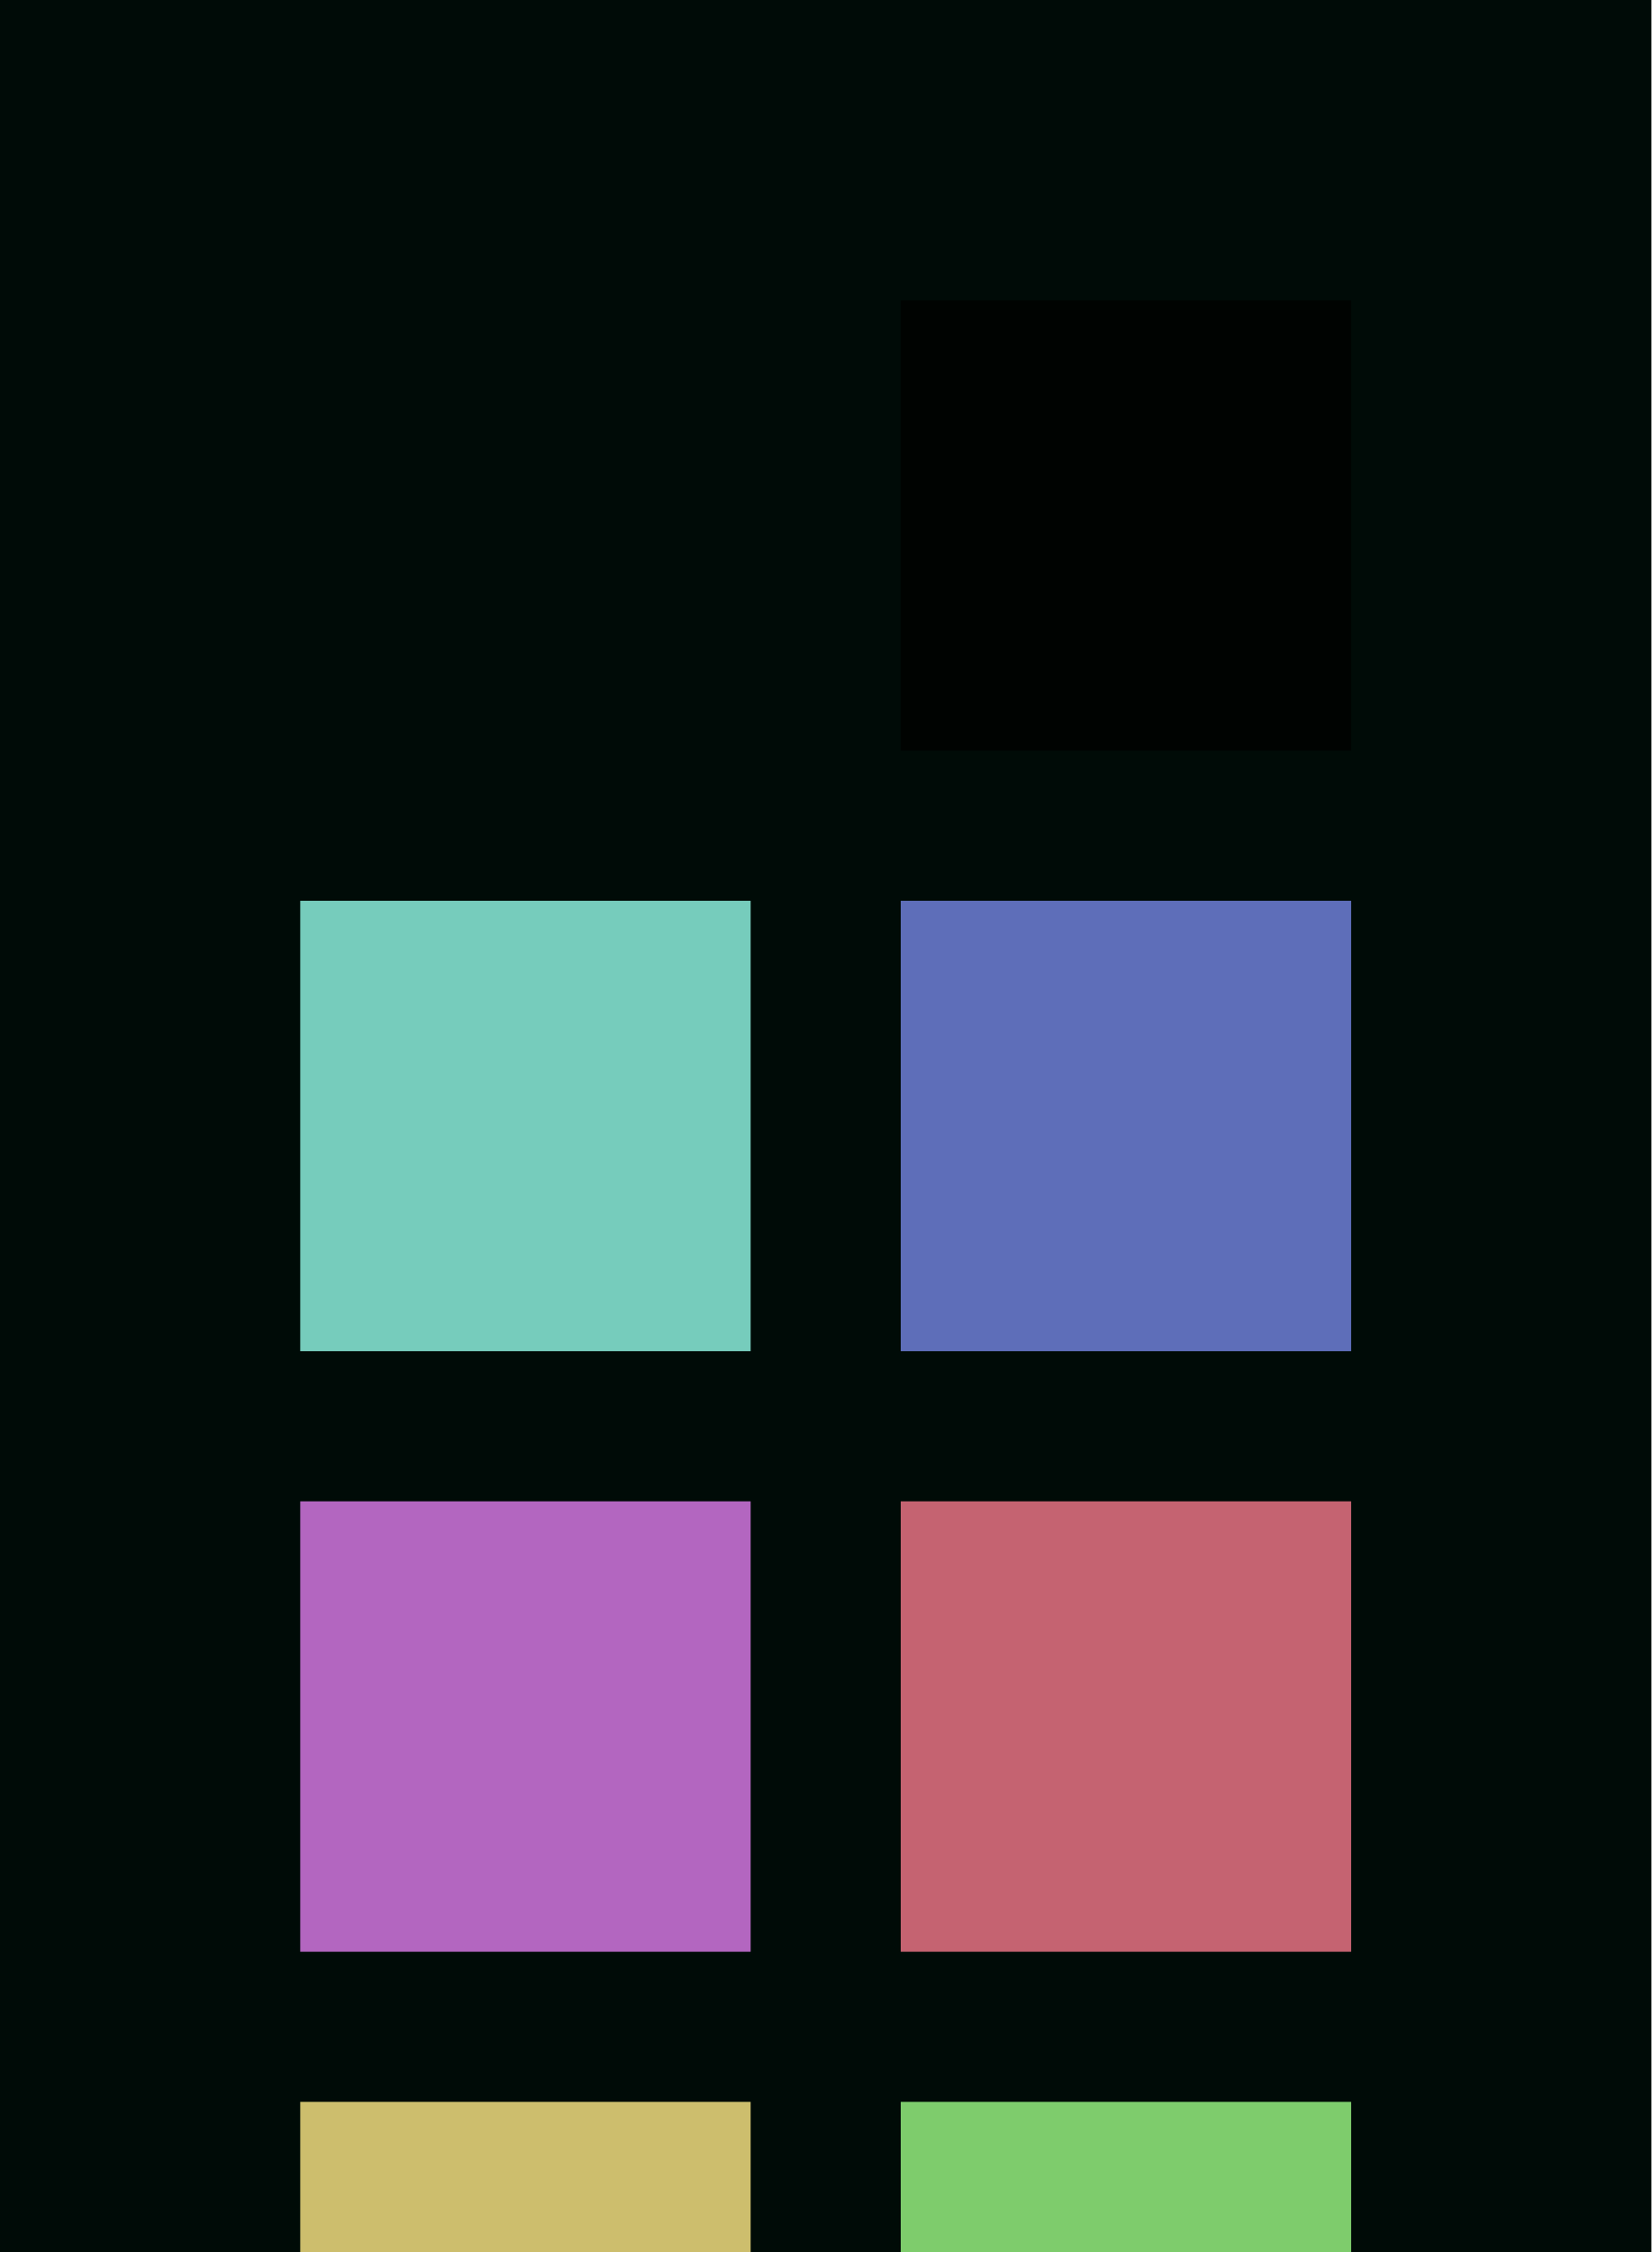
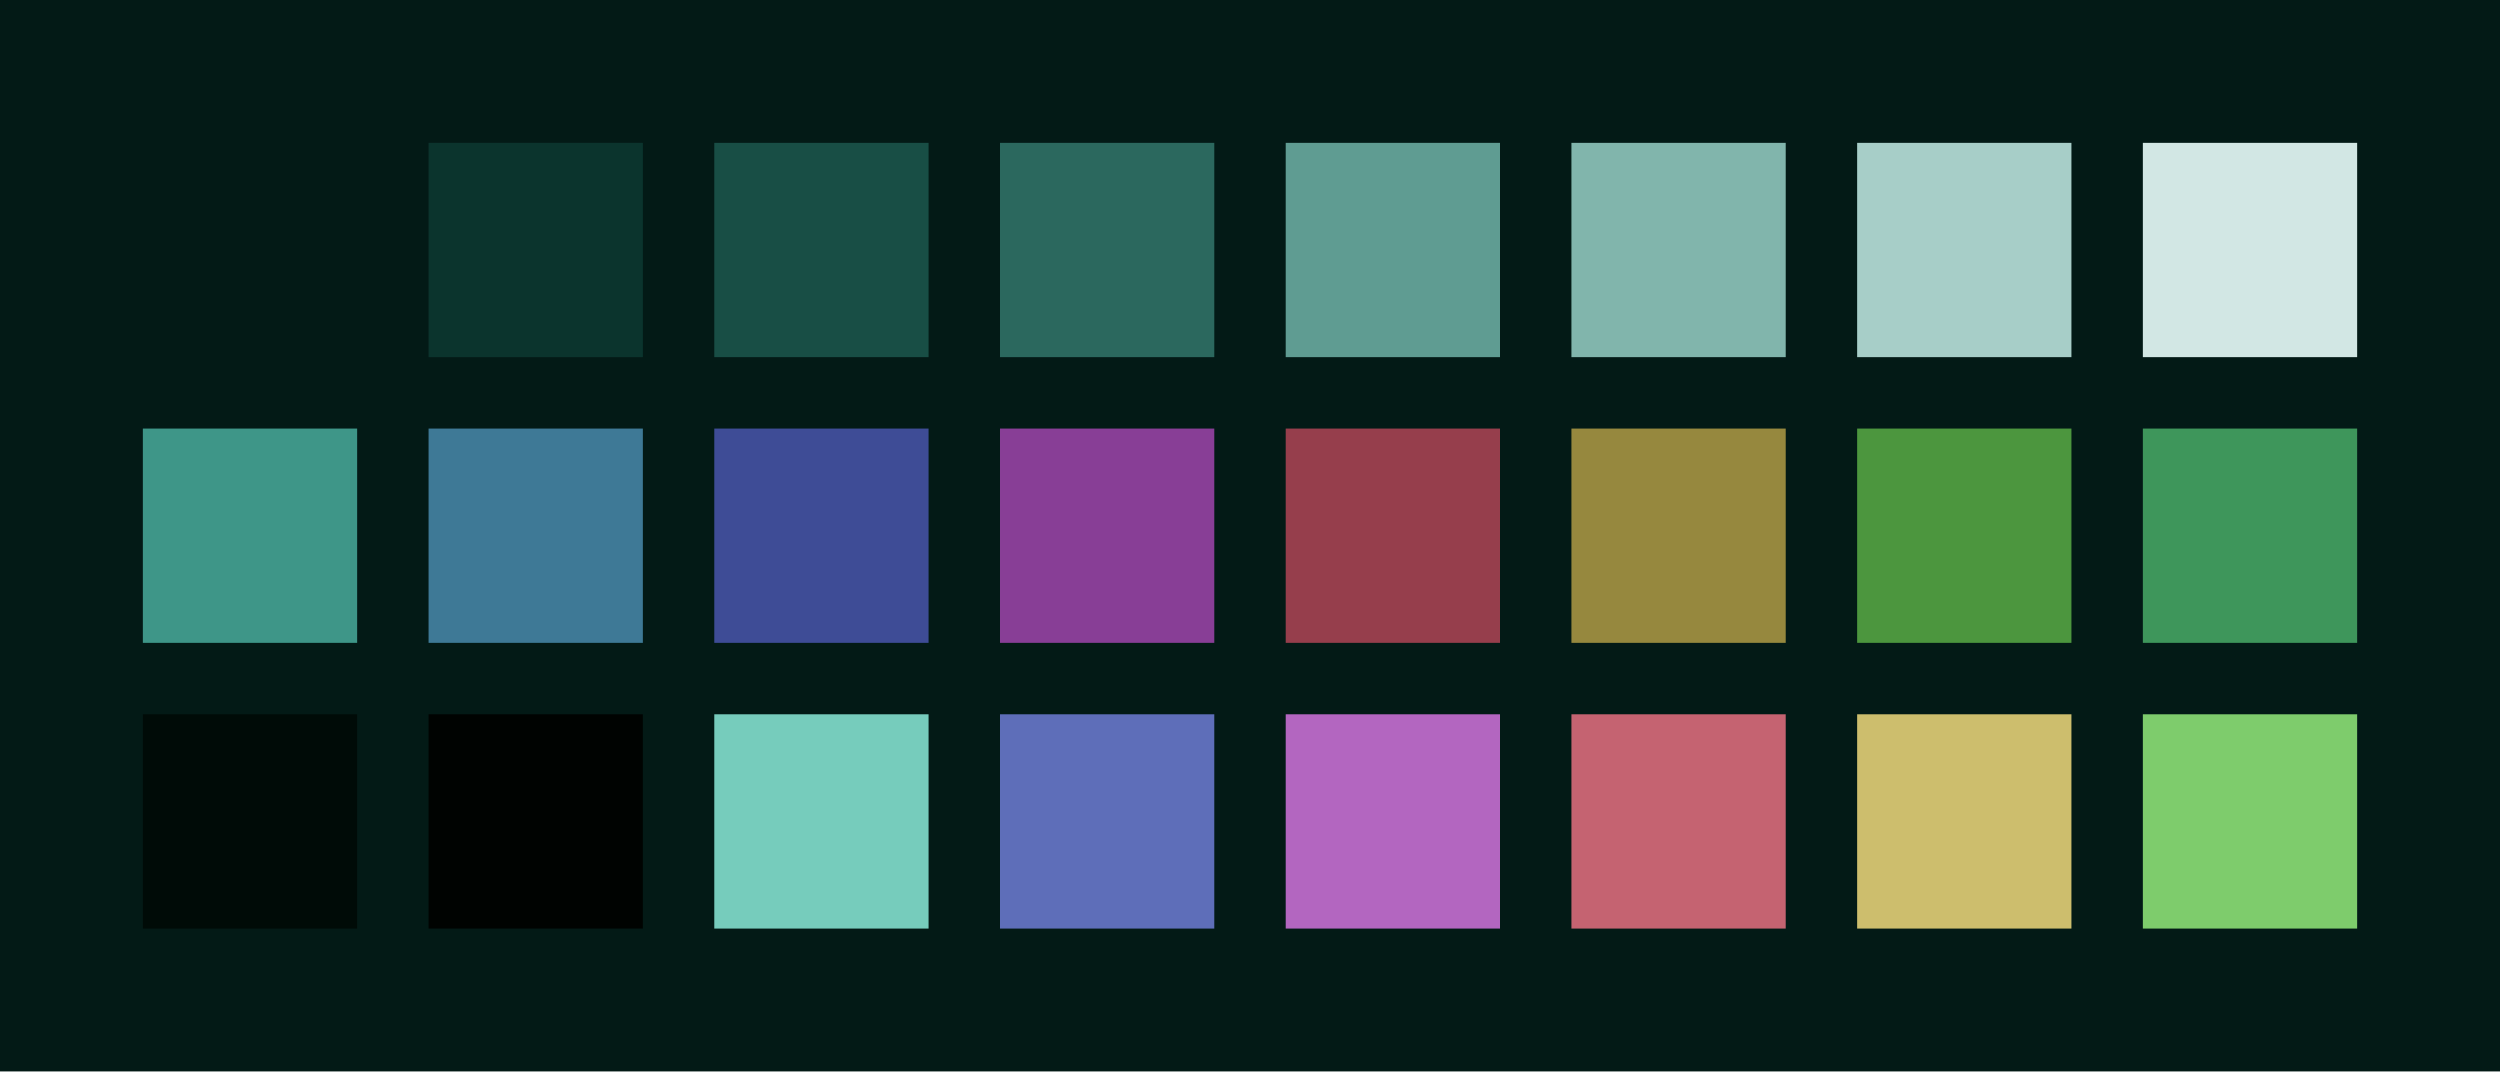
- <svg xmlns="http://www.w3.org/2000/svg" width="165" height="225">
-   <rect x="0" y="0" width="165" height="225" style="fill:#000b07" />
-   <rect x="30" y="30" width="45" height="45" style="fill:#000b07" />
-   <rect x="90" y="30" width="45" height="45" style="fill:#000301" />
-   <rect x="30" y="90" width="45" height="45" style="fill:#76ccbc" />
-   <rect x="90" y="90" width="45" height="45" style="fill:#5e6eb9" />
-   <rect x="30" y="150" width="45" height="45" style="fill:#b366c0" />
-   <rect x="90" y="150" width="45" height="45" style="fill:#c56371" />
-   <rect x="30" y="210" width="45" height="45" style="fill:#cdbe6d" />
-   <rect x="90" y="210" width="45" height="45" style="fill:#7ecc6c" />
+ <svg xmlns="http://www.w3.org/2000/svg" width="525" height="225">
+   <rect x="0" y="0" width="525" height="225" style="fill:#031A16" />
+   <rect x="30" y="30" width="45" height="45" style="fill:#031A16" />
+   <rect x="90" y="30" width="45" height="45" style="fill:#0B342D" />
+   <rect x="150" y="30" width="45" height="45" style="fill:#184E45" />
+   <rect x="210" y="30" width="45" height="45" style="fill:#2B685E" />
+   <rect x="270" y="30" width="45" height="45" style="fill:#5F9C92" />
+   <rect x="330" y="30" width="45" height="45" style="fill:#81B5AC" />
+   <rect x="390" y="30" width="45" height="45" style="fill:#A7CEC8" />
+   <rect x="450" y="30" width="45" height="45" style="fill:#D2E7E4" />
+   <rect x="30" y="90" width="45" height="45" style="fill:#3E9688" />
+   <rect x="90" y="90" width="45" height="45" style="fill:#3E7996" />
+   <rect x="150" y="90" width="45" height="45" style="fill:#3E4C96" />
+   <rect x="210" y="90" width="45" height="45" style="fill:#883E96" />
+   <rect x="270" y="90" width="45" height="45" style="fill:#963E4C" />
+   <rect x="330" y="90" width="45" height="45" style="fill:#96883E" />
+   <rect x="390" y="90" width="45" height="45" style="fill:#4C963E" />
+   <rect x="450" y="90" width="45" height="45" style="fill:#3E965B" />
+   <rect x="30" y="150" width="45" height="45" style="fill:#000b07" />
+   <rect x="90" y="150" width="45" height="45" style="fill:#000301" />
+   <rect x="150" y="150" width="45" height="45" style="fill:#76ccbc" />
+   <rect x="210" y="150" width="45" height="45" style="fill:#5e6eb9" />
+   <rect x="270" y="150" width="45" height="45" style="fill:#b366c0" />
+   <rect x="330" y="150" width="45" height="45" style="fill:#c56371" />
+   <rect x="390" y="150" width="45" height="45" style="fill:#cdbe6d" />
+   <rect x="450" y="150" width="45" height="45" style="fill:#7ecc6c" />
</svg>
